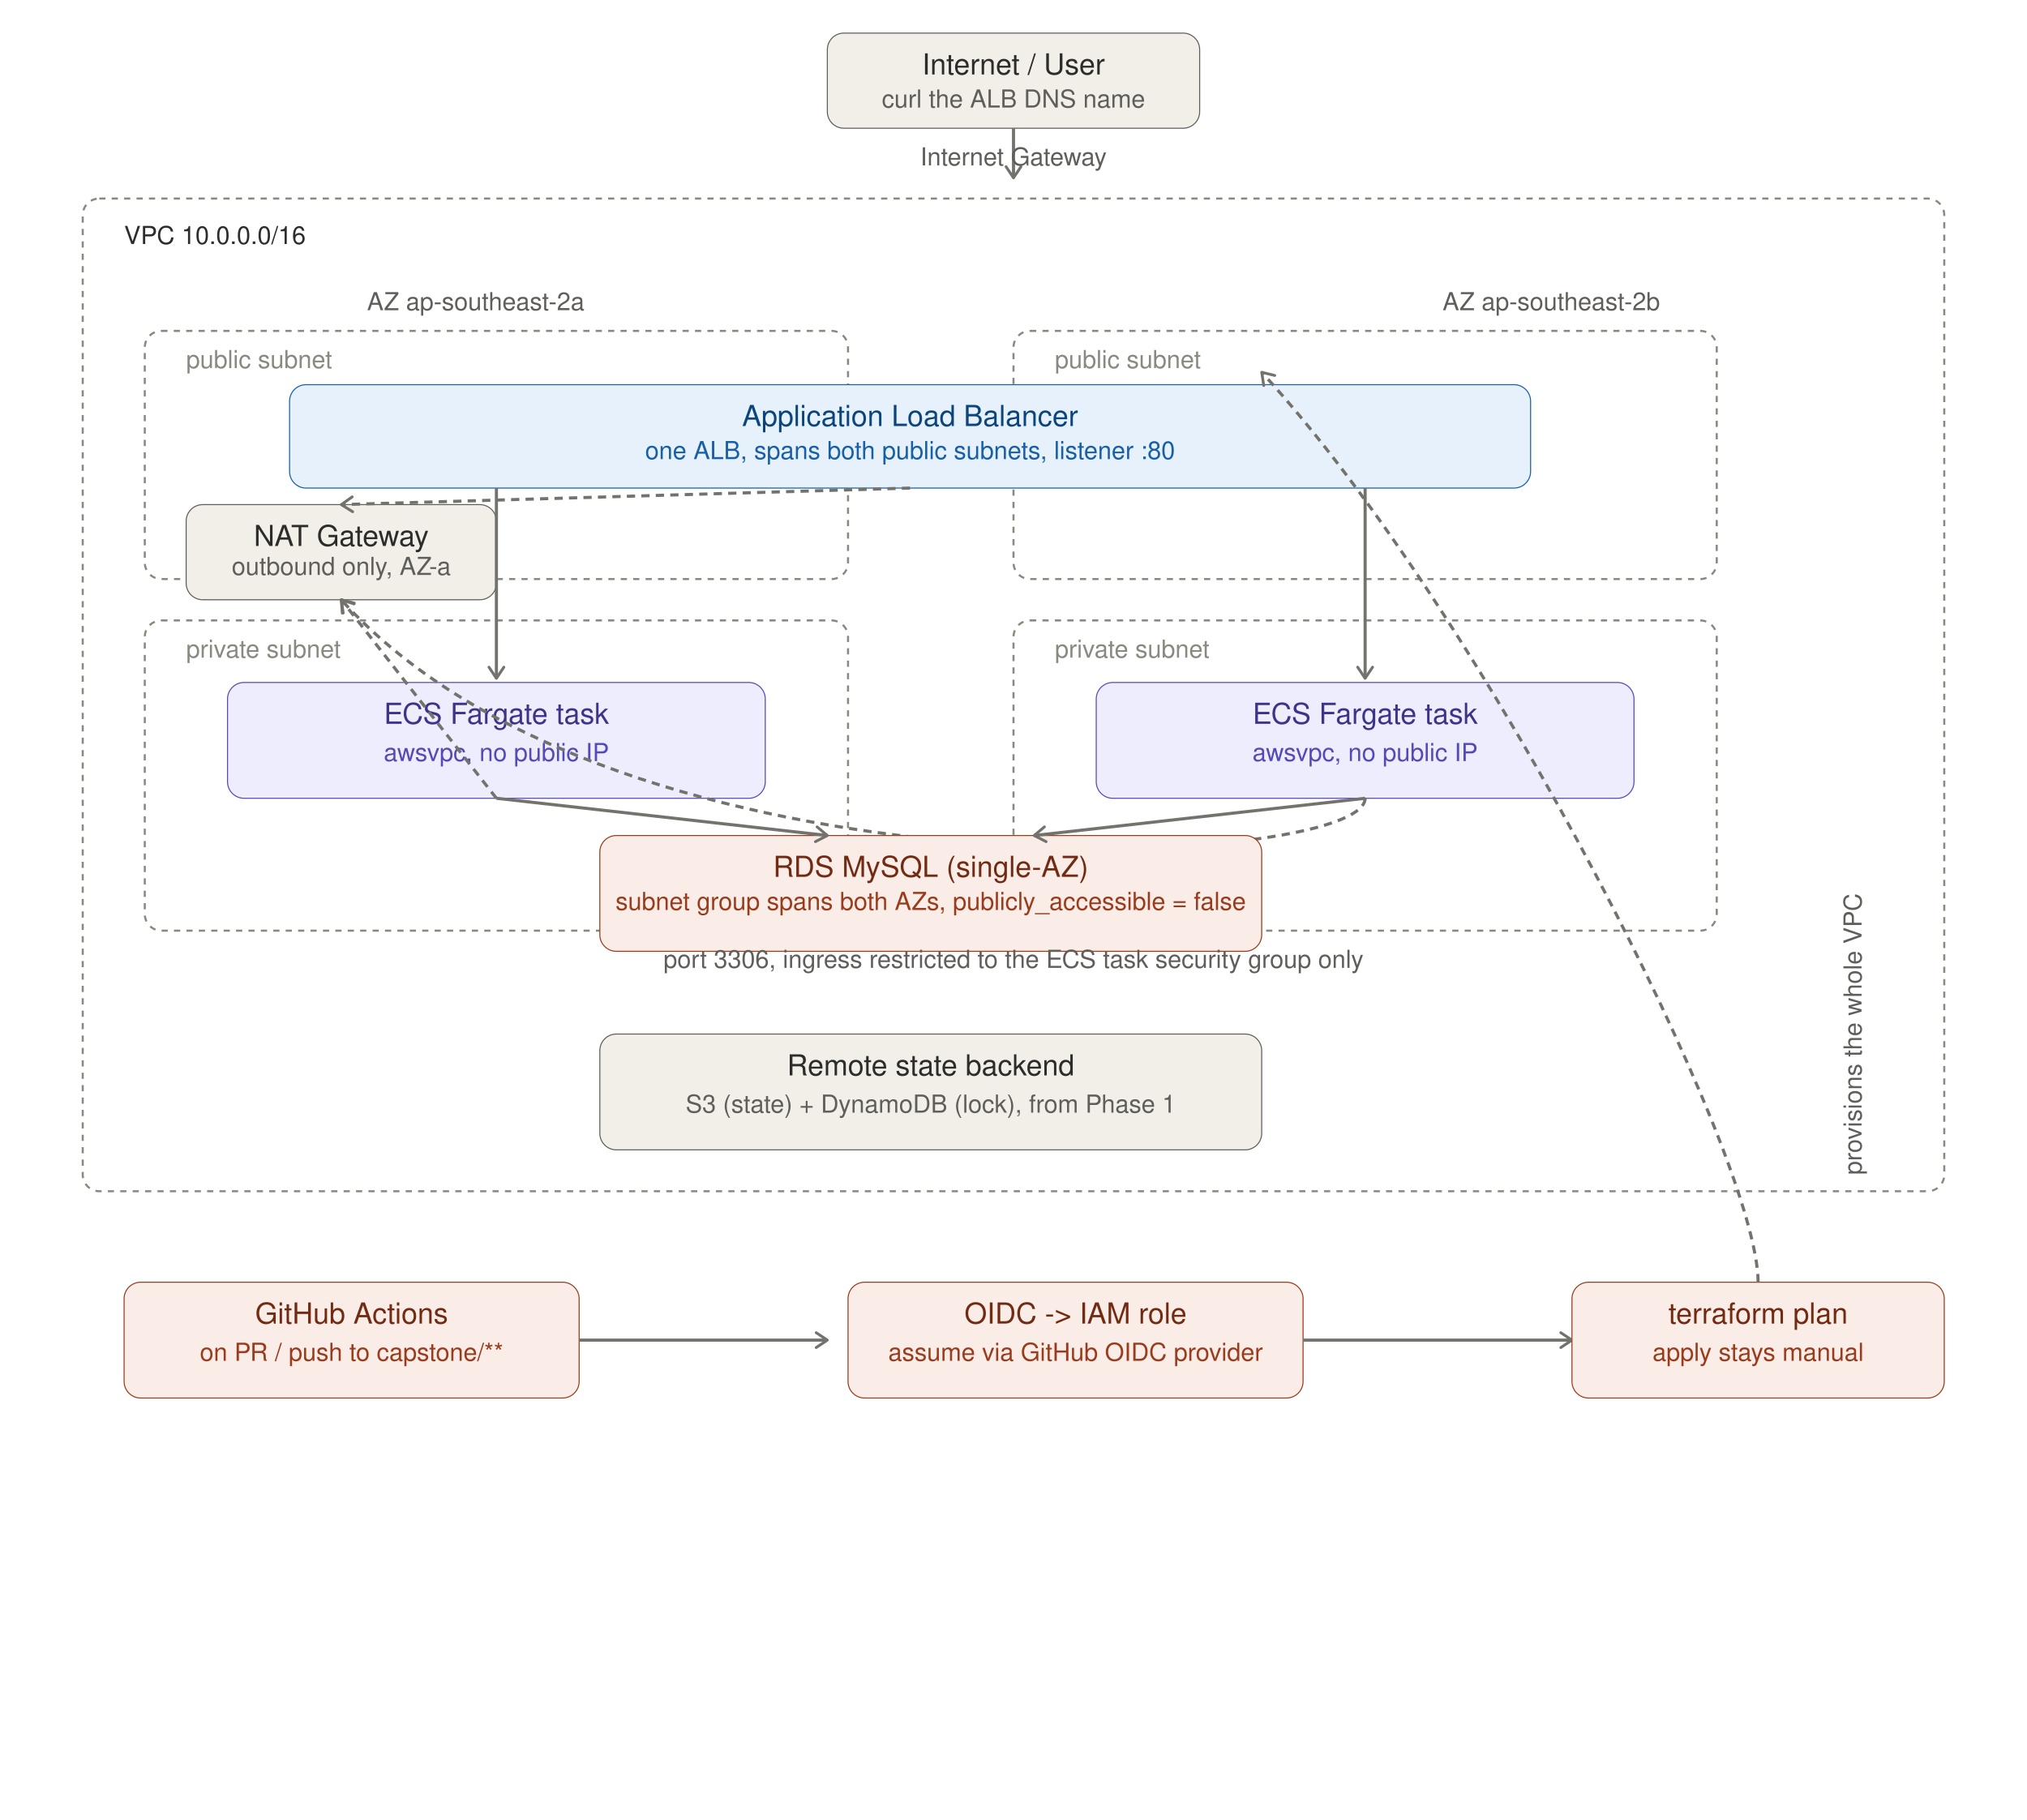
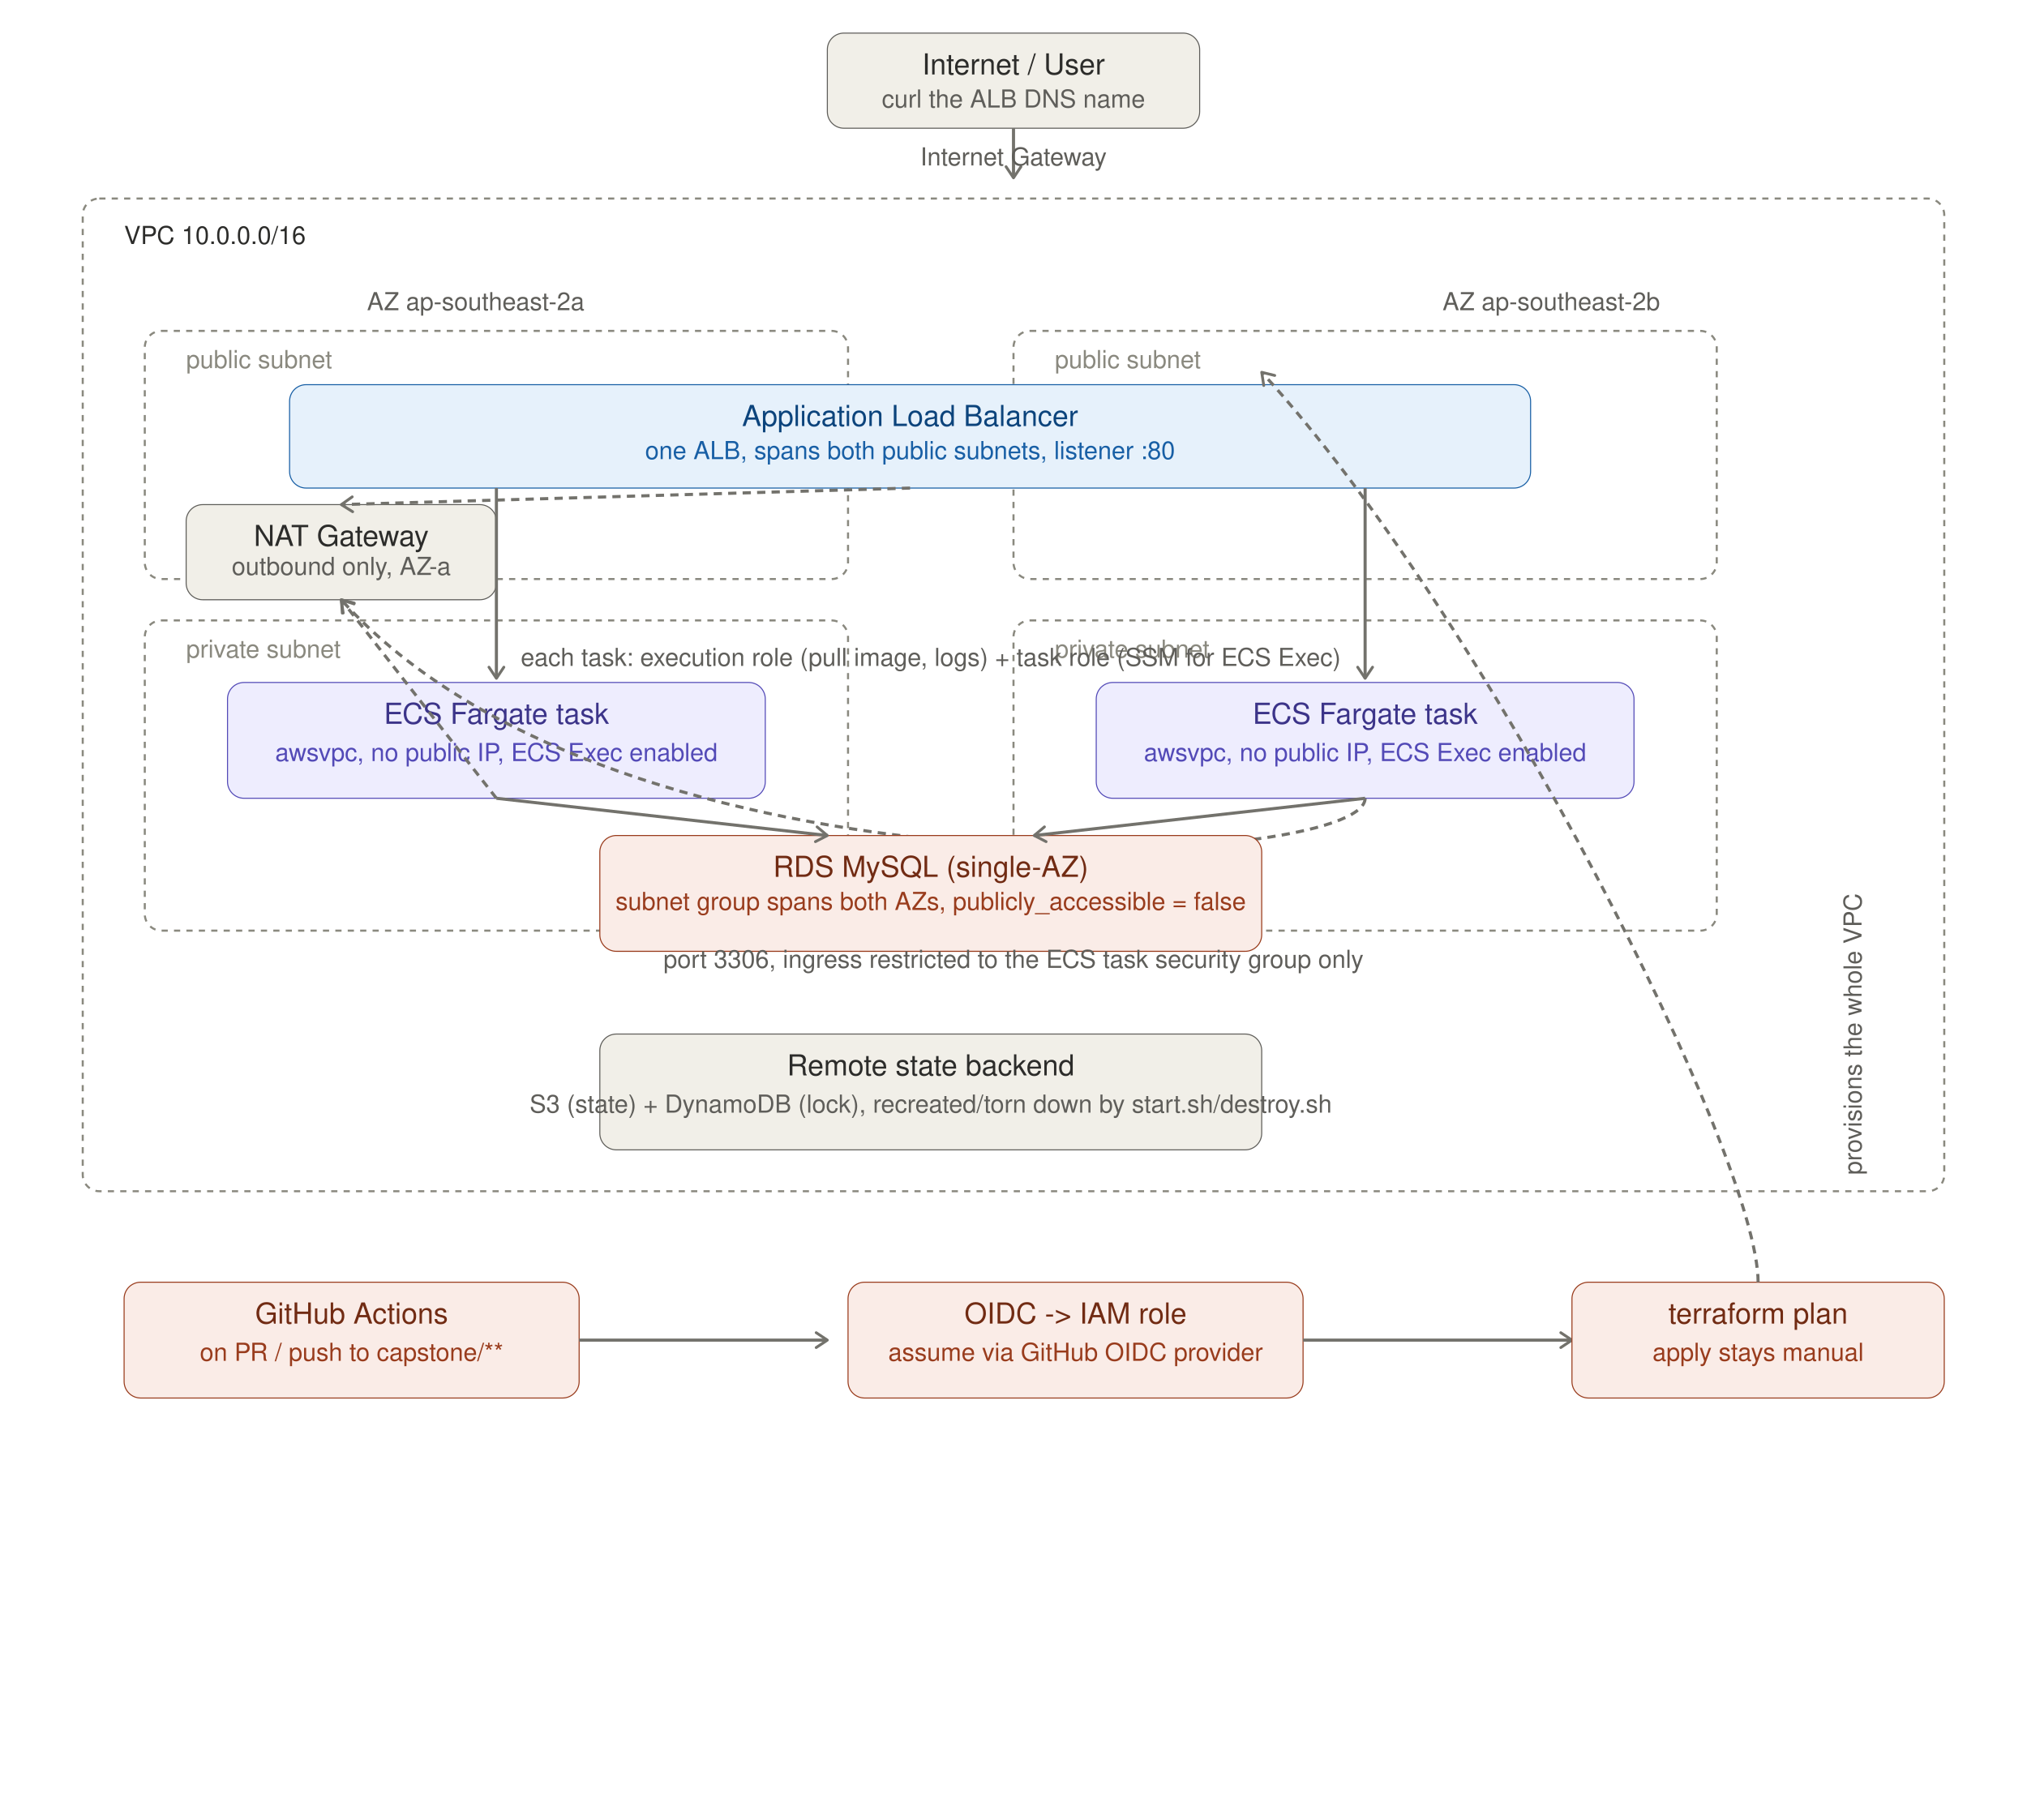
<svg xmlns="http://www.w3.org/2000/svg" width="980" height="880" viewBox="0 0 980 880" role="img">
  <style>
  rect { rx: 8px; }
  text { font-family: -apple-system, "Segoe UI", Helvetica, Arial, sans-serif; }
  text.th { font-size: 14px; font-weight: 500; }
  text.ts { font-size: 12px; font-weight: 400; }
  text.tl { font-size: 12px; font-weight: 500; }
  .c-gray rect { fill: #F1EFE8; stroke: #5F5E5A; stroke-width: 0.5; }
  .c-gray .th { fill: #2C2C2A; } .c-gray .ts { fill: #5F5E5A; }
  .c-blue rect { fill: #E6F1FB; stroke: #185FA5; stroke-width: 0.5; }
  .c-blue .th { fill: #0C447C; } .c-blue .ts { fill: #185FA5; }
  .c-purple rect { fill: #EEEDFE; stroke: #534AB7; stroke-width: 0.5; }
  .c-purple .th { fill: #3C3489; } .c-purple .ts { fill: #534AB7; }
  .c-coral rect { fill: #FAECE7; stroke: #993C1D; stroke-width: 0.5; }
  .c-coral .th { fill: #712B13; } .c-coral .ts { fill: #993C1D; }
  .arr { stroke: #73726c; stroke-width: 1.5; fill: none; }
  .arr-dash { stroke: #73726c; stroke-width: 1.5; fill: none; stroke-dasharray: 4 3; }
  .boundary { fill: none; stroke: #8a897f; stroke-width: 1; stroke-dasharray: 3 3; }
</style>
  <defs>
    <marker id="arrow" viewBox="0 0 10 10" refX="8" refY="5" markerWidth="6" markerHeight="6" orient="auto-start-reverse">
      <path d="M2 1L8 5L2 9" fill="none" stroke="#73726c" stroke-width="1.5" stroke-linecap="round" stroke-linejoin="round" />
    </marker>
  </defs>
  <g class="c-gray">
    <rect x="400" y="16" width="180" height="46" />
    <text class="th" x="490" y="36" text-anchor="middle">Internet / User</text>
    <text class="ts" x="490" y="52" text-anchor="middle">curl the ALB DNS name</text>
  </g>
  <path d="M490,62 L490,86" class="arr" marker-end="url(#arrow)" />
  <text class="ts" x="490" y="80" text-anchor="middle" fill="#5F5E5A">Internet Gateway</text>
  <rect x="40" y="96" width="900" height="480" class="boundary" rx="14" />
  <text class="tl" x="60" y="118" fill="#2C2C2A">VPC 10.0.0.0/16</text>
  <text class="tl" x="230" y="150" text-anchor="middle" fill="#5F5E5A">AZ ap-southeast-2a</text>
  <text class="tl" x="750" y="150" text-anchor="middle" fill="#5F5E5A">AZ ap-southeast-2b</text>
  <rect x="70" y="160" width="340" height="120" class="boundary" rx="10" />
  <rect x="490" y="160" width="340" height="120" class="boundary" rx="10" />
  <text class="ts" x="90" y="178" fill="#8a897f">public subnet</text>
  <text class="ts" x="510" y="178" fill="#8a897f">public subnet</text>
  <g class="c-blue">
    <rect x="140" y="186" width="600" height="50" />
    <text class="th" x="440" y="206" text-anchor="middle">Application Load Balancer</text>
    <text class="ts" x="440" y="222" text-anchor="middle">one ALB, spans both public subnets, listener :80</text>
  </g>
  <g class="c-gray">
    <rect x="90" y="244" width="150" height="46" />
    <text class="th" x="165" y="264" text-anchor="middle">NAT Gateway</text>
    <text class="ts" x="165" y="278" text-anchor="middle">outbound only, AZ-a</text>
  </g>
  <path d="M440,236 L165,244" class="arr-dash" marker-end="url(#arrow)" />
  <rect x="70" y="300" width="340" height="150" class="boundary" rx="10" />
  <rect x="490" y="300" width="340" height="150" class="boundary" rx="10" />
  <text class="ts" x="90" y="318" fill="#8a897f">private subnet</text>
  <text class="ts" x="510" y="318" fill="#8a897f">private subnet</text>
  <g class="c-purple">
    <rect x="110" y="330" width="260" height="56" />
    <text class="th" x="240" y="350" text-anchor="middle">ECS Fargate task</text>
-     <text class="ts" x="240" y="368" text-anchor="middle">awsvpc, no public IP</text>
+     <text class="ts" x="240" y="368" text-anchor="middle">awsvpc, no public IP, ECS Exec enabled</text>
  </g>
  <g class="c-purple">
    <rect x="530" y="330" width="260" height="56" />
    <text class="th" x="660" y="350" text-anchor="middle">ECS Fargate task</text>
-     <text class="ts" x="660" y="368" text-anchor="middle">awsvpc, no public IP</text>
+     <text class="ts" x="660" y="368" text-anchor="middle">awsvpc, no public IP, ECS Exec enabled</text>
  </g>
+   <text class="ts" x="450" y="322" text-anchor="middle" fill="#5F5E5A">each task: execution role (pull image, logs) + task role (SSM for ECS Exec)</text>
  <path d="M240,236 L240,328" class="arr" marker-end="url(#arrow)" />
  <path d="M660,236 L660,328" class="arr" marker-end="url(#arrow)" />
  <path d="M240,386 L165,290" class="arr-dash" marker-end="url(#arrow)" />
  <path d="M660,386 C660,420 300,440 165,290" class="arr-dash" marker-end="url(#arrow)" />
  <g class="c-coral">
    <rect x="290" y="404" width="320" height="56" />
    <text class="th" x="450" y="424" text-anchor="middle">RDS MySQL (single-AZ)</text>
    <text class="ts" x="450" y="440" text-anchor="middle">subnet group spans both AZs, publicly_accessible = false</text>
  </g>
  <path d="M240,386 L400,404" class="arr" marker-end="url(#arrow)" />
  <path d="M660,386 L500,404" class="arr" marker-end="url(#arrow)" />
  <text class="ts" x="490" y="468" text-anchor="middle" fill="#5F5E5A">port 3306, ingress restricted to the ECS task security group only</text>
  <g class="c-gray">
    <rect x="290" y="500" width="320" height="56" />
    <text class="th" x="450" y="520" text-anchor="middle">Remote state backend</text>
-     <text class="ts" x="450" y="538" text-anchor="middle">S3 (state) + DynamoDB (lock), from Phase 1</text>
+     <text class="ts" x="450" y="538" text-anchor="middle">S3 (state) + DynamoDB (lock), recreated/torn down by start.sh/destroy.sh</text>
  </g>
  <g class="c-coral">
    <rect x="60" y="620" width="220" height="56" />
    <text class="th" x="170" y="640" text-anchor="middle">GitHub Actions</text>
    <text class="ts" x="170" y="658" text-anchor="middle">on PR / push to capstone/**</text>
  </g>
  <path d="M280,648 L400,648" class="arr" marker-end="url(#arrow)" />
  <g class="c-coral">
    <rect x="410" y="620" width="220" height="56" />
    <text class="th" x="520" y="640" text-anchor="middle">OIDC -&gt; IAM role</text>
    <text class="ts" x="520" y="658" text-anchor="middle">assume via GitHub OIDC provider</text>
  </g>
  <path d="M630,648 L760,648" class="arr" marker-end="url(#arrow)" />
  <g class="c-coral">
    <rect x="760" y="620" width="180" height="56" />
    <text class="th" x="850" y="640" text-anchor="middle">terraform plan</text>
    <text class="ts" x="850" y="658" text-anchor="middle">apply stays manual</text>
  </g>
  <path d="M850,620 C850,560 720,300 610,180" class="arr-dash" marker-end="url(#arrow)" />
  <text class="ts" x="900" y="500" text-anchor="middle" fill="#5F5E5A" transform="rotate(-90 900 500)">provisions the whole VPC</text>
</svg>
